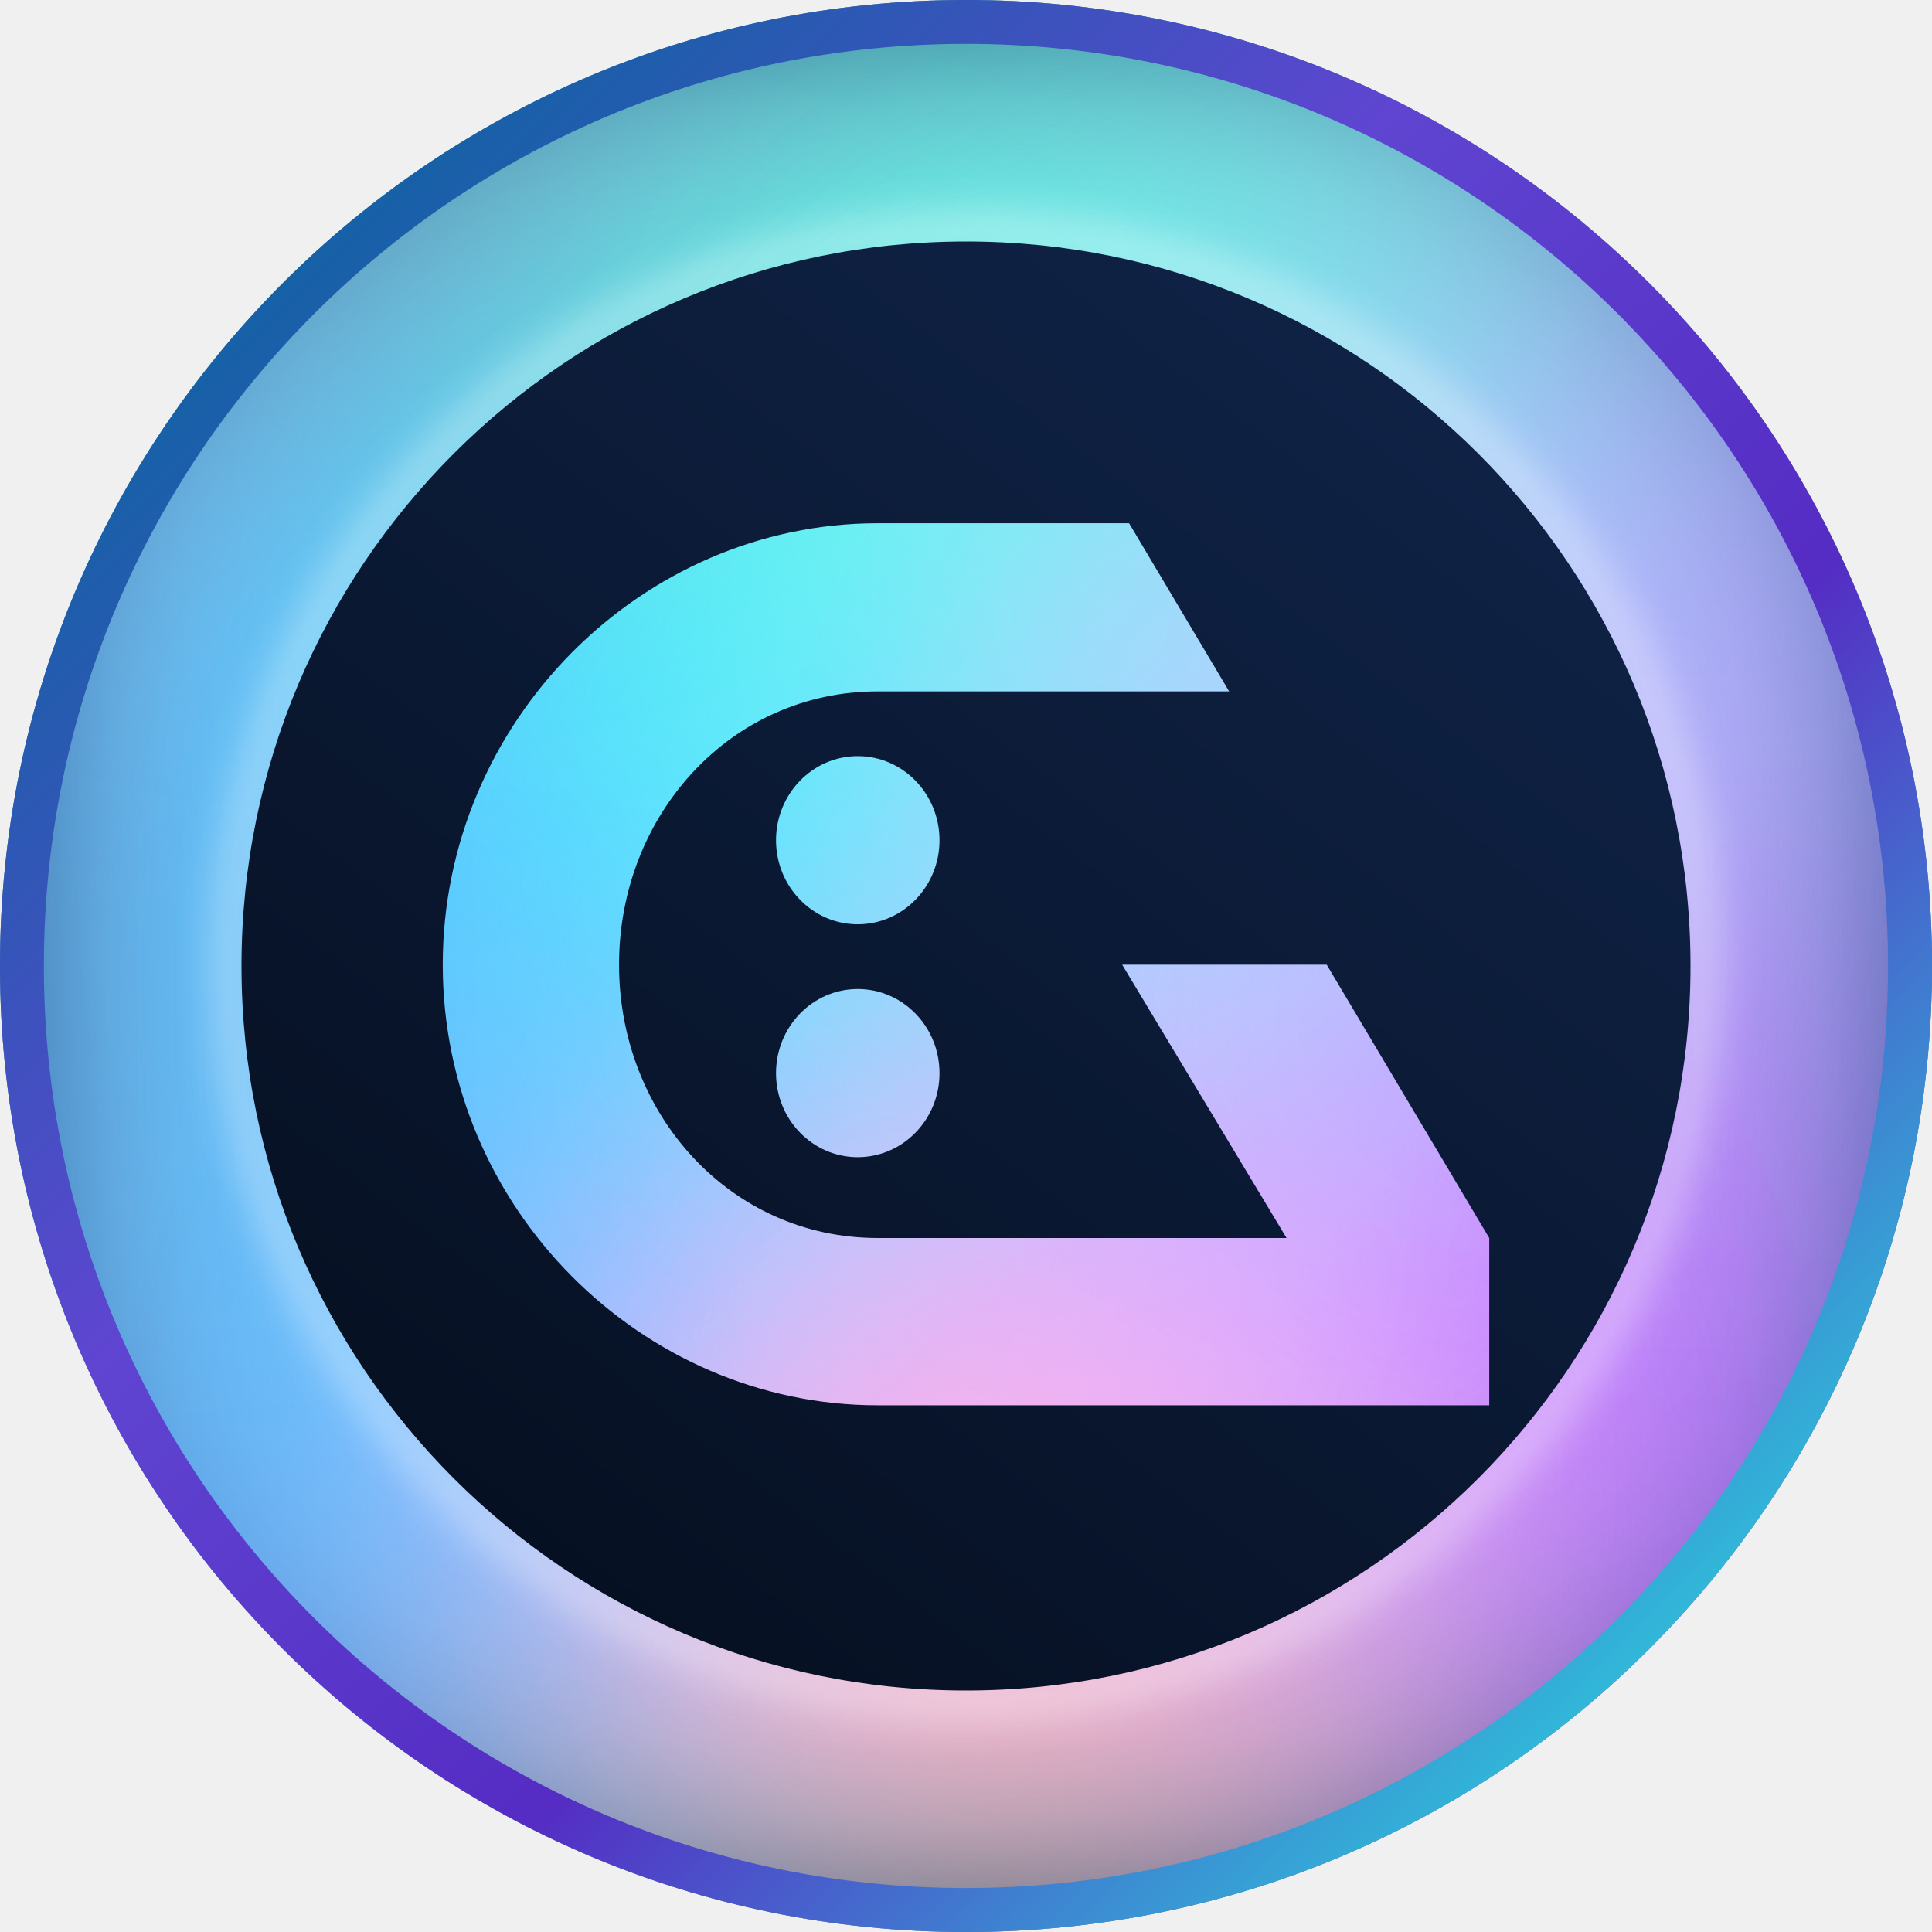
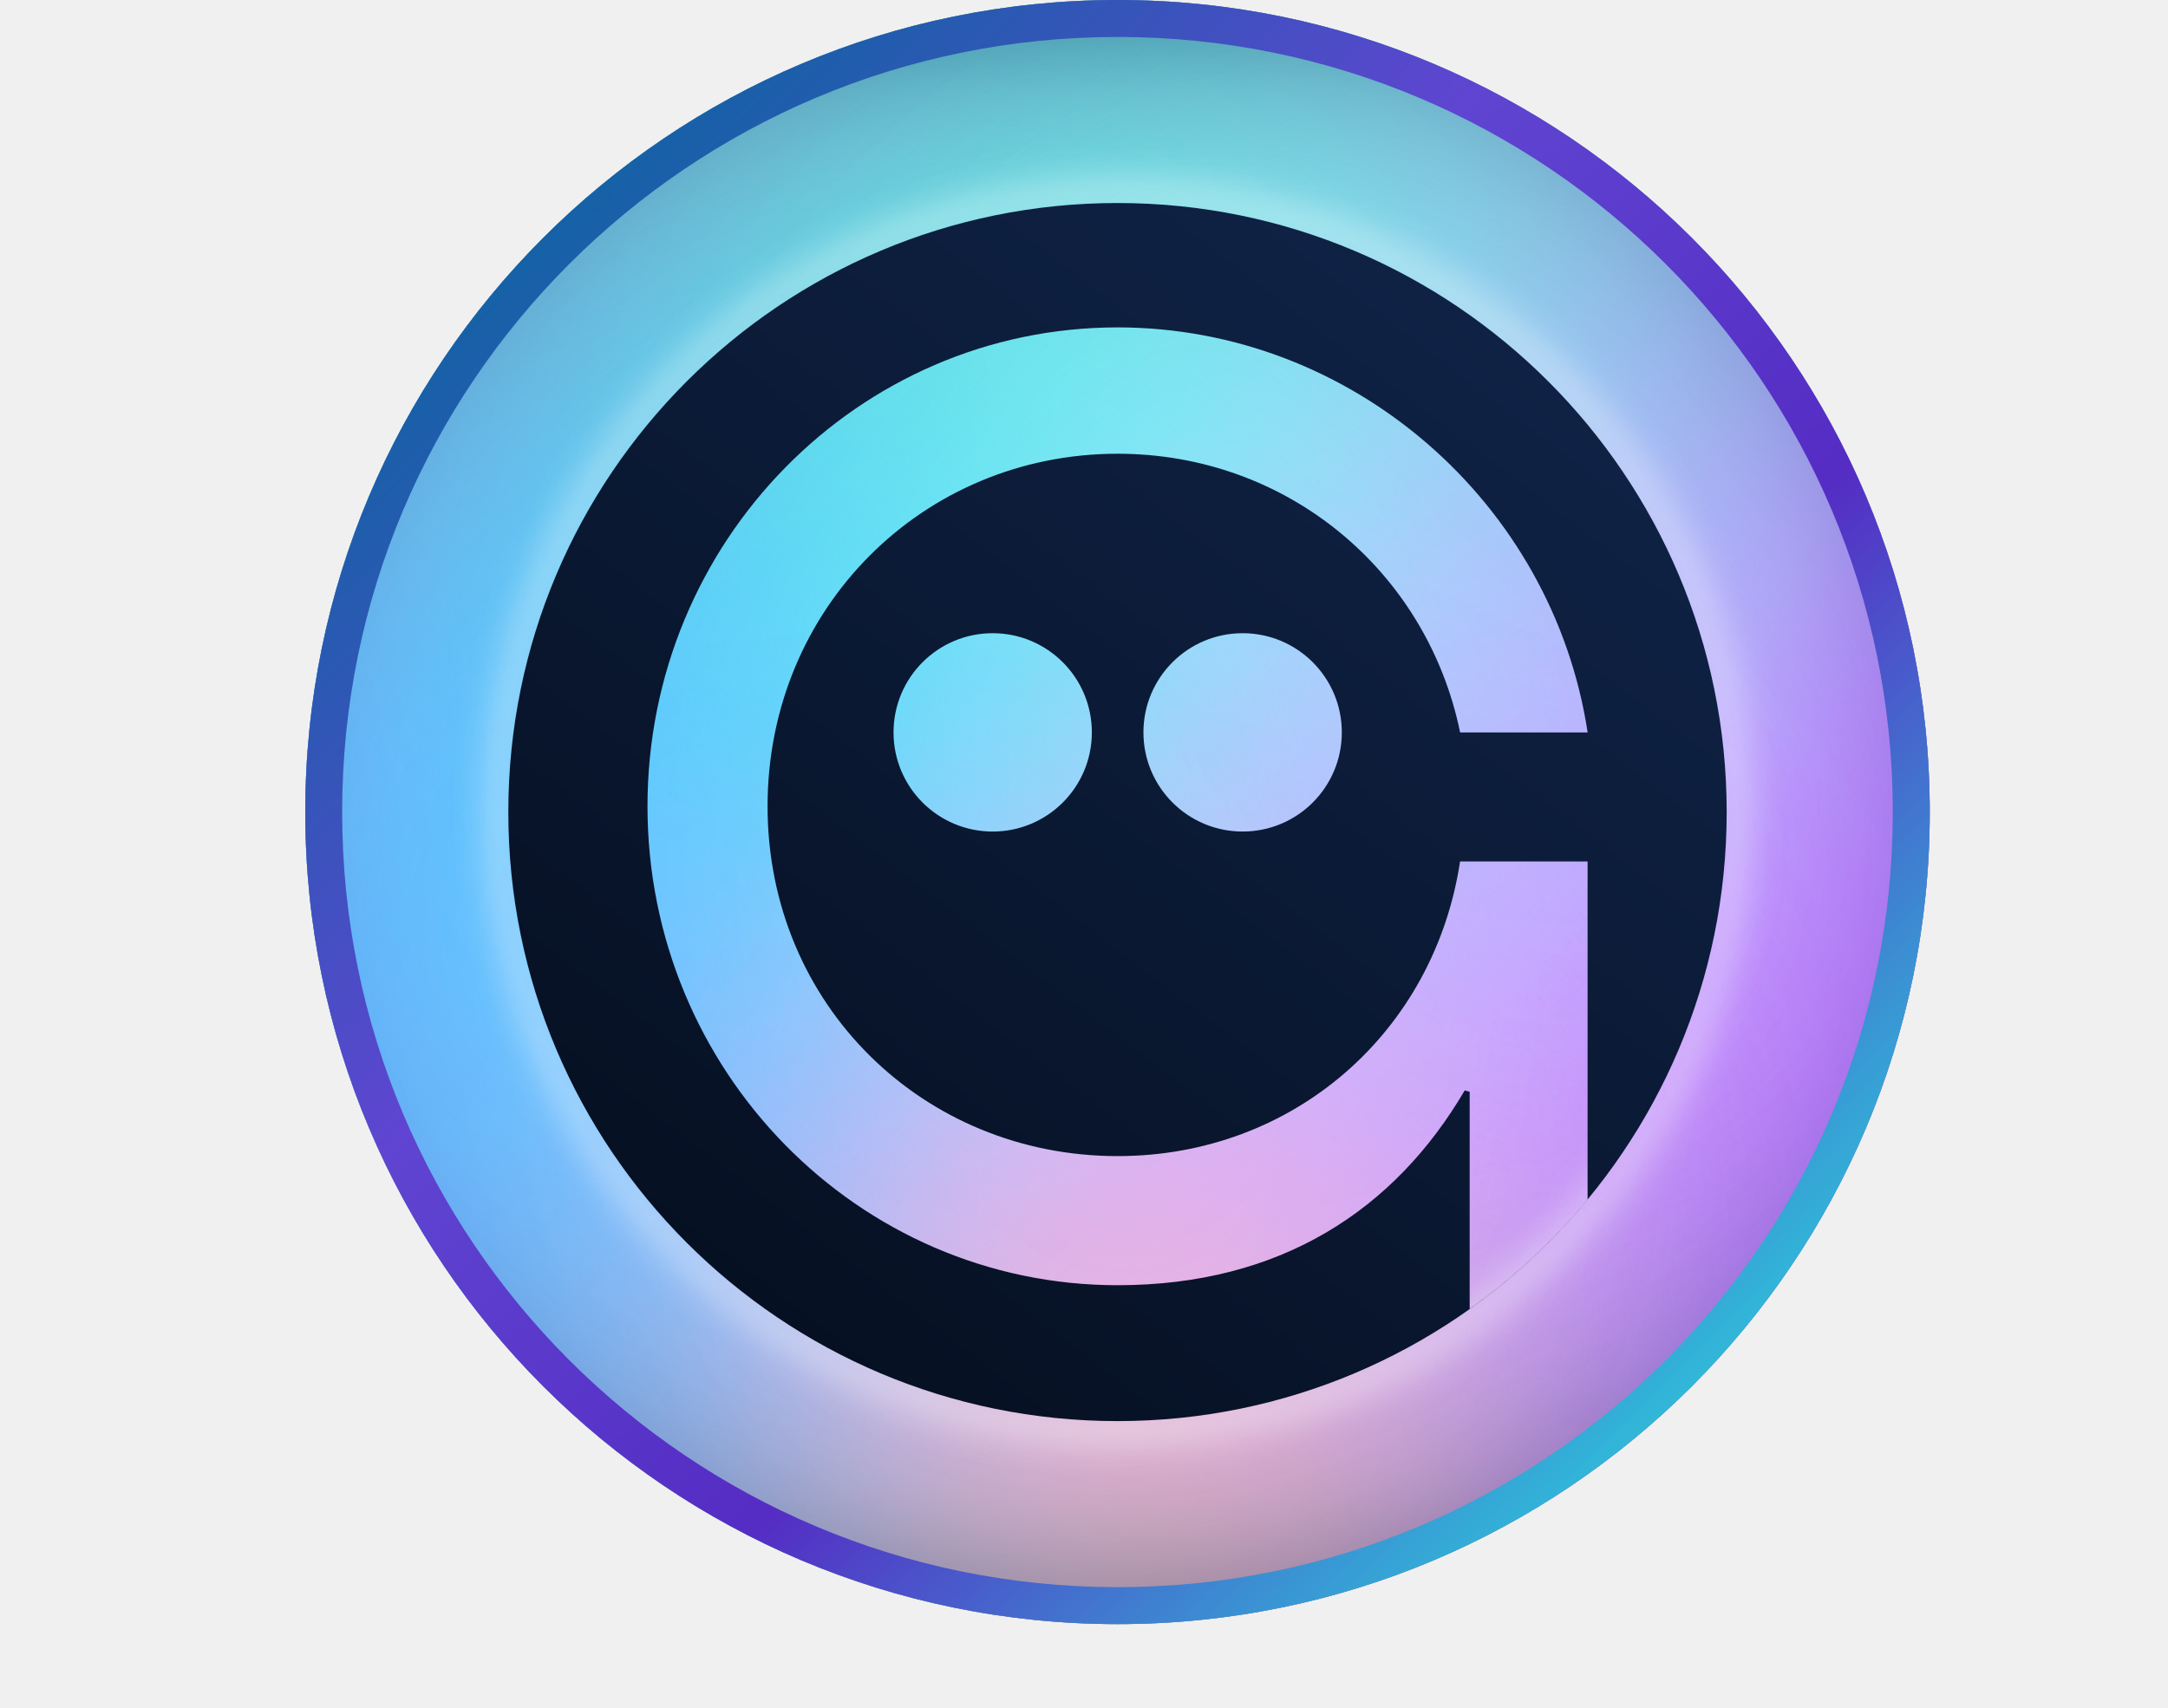
- <svg xmlns="http://www.w3.org/2000/svg" width="24" height="24" viewBox="0 0 24 24" fill="none">
+ <svg xmlns="http://www.w3.org/2000/svg" fill="none" viewBox="-4.51 0 32.03 25.23">
  <path d="M24 12C24 18.628 18.627 24 12 24C5.373 24 0 18.628 0 12C0 5.373 5.373 0 12 0C18.627 0 24 5.373 24 12Z" fill="#225B83" />
-   <mask id="mask0_14849_13998" style="mask-type:alpha" maskUnits="userSpaceOnUse" x="0" y="0" width="24" height="25">
+   <mask id="mask0_14896_14080" style="mask-type:alpha" maskUnits="userSpaceOnUse" x="0" y="0" width="24" height="24">
    <path d="M24 12C24 18.628 18.627 24 12 24C5.373 24 0 18.628 0 12C0 5.373 5.373 0 12 0C18.627 0 24 5.373 24 12Z" fill="#225B83" />
  </mask>
-   <g mask="url(#mask0_14849_13998)">
-     <g filter="url(#filter0_f_14849_13998)">
-       <path d="M20.43 9.904C19.098 13.723 14.931 15.742 11.124 14.413C7.317 13.084 5.312 8.912 6.644 5.093C7.977 1.274 12.144 -0.745 15.951 0.584C19.758 1.913 21.763 6.086 20.43 9.904Z" fill="#5CFFCE" />
+   <g mask="url(#mask0_14896_14080)">
+     <g filter="url(#filter0_f_14896_14080)">
+       <path d="M20.429 9.905C19.097 13.723 14.93 15.742 11.123 14.413C7.316 13.084 5.311 8.912 6.643 5.093C7.976 1.274 12.143 -0.744 15.95 0.584C19.757 1.913 21.762 6.086 20.429 9.905Z" fill="#5CFFCE" />
    </g>
-     <g style="mix-blend-mode:hard-light" filter="url(#filter1_f_14849_13998)">
-       <path d="M27.011 15.687C25.382 20.352 20.294 22.819 15.645 21.196C10.996 19.574 8.547 14.476 10.176 9.811C11.804 5.146 16.893 2.679 21.541 4.302C26.19 5.924 28.639 11.021 27.011 15.687Z" fill="#C15CFF" />
+     <g style="mix-blend-mode:hard-light" filter="url(#filter1_f_14896_14080)">
+       <path d="M27.009 15.687C25.381 20.352 20.293 22.819 15.644 21.196C10.995 19.574 8.547 14.476 10.175 9.811C11.803 5.146 16.892 2.679 21.54 4.302C26.189 5.924 28.638 11.021 27.009 15.687Z" fill="#C15CFF" />
    </g>
-     <g style="mix-blend-mode:overlay" filter="url(#filter2_f_14849_13998)">
-       <path d="M12.856 16.688C11.23 21.346 6.137 23.803 1.479 22.178C-3.179 20.552 -5.636 15.459 -4.011 10.801C-2.385 6.143 2.708 3.685 7.366 5.311C12.024 6.937 14.482 12.03 12.856 16.688Z" fill="#5C9DFF" />
+     <g style="mix-blend-mode:overlay" filter="url(#filter2_f_14896_14080)">
+       <path d="M12.855 16.688C11.229 21.346 6.136 23.803 1.478 22.178C-3.179 20.552 -5.637 15.459 -4.012 10.801C-2.386 6.143 2.707 3.685 7.365 5.311C12.023 6.937 14.481 12.03 12.855 16.688Z" fill="#5C9DFF" />
    </g>
-     <g style="mix-blend-mode:lighten" filter="url(#filter3_f_14849_13998)">
-       <path d="M17.379 21.553C16.377 24.425 13.21 25.931 10.305 24.918C7.401 23.904 5.859 20.754 6.861 17.882C7.863 15.01 11.03 13.504 13.935 14.518C16.839 15.531 18.381 18.681 17.379 21.553Z" fill="#FF8F50" />
+     <g style="mix-blend-mode:lighten" filter="url(#filter3_f_14896_14080)">
+       <path d="M17.378 21.553C16.376 24.425 13.209 25.931 10.304 24.918C7.4 23.904 5.858 20.754 6.86 17.882C7.862 15.01 11.029 13.504 13.934 14.518C16.838 15.531 18.38 18.681 17.378 21.553Z" fill="#FF8F50" />
    </g>
-     <g style="mix-blend-mode:overlay" filter="url(#filter4_f_14849_13998)">
-       <path fill-rule="evenodd" clip-rule="evenodd" d="M6.657 22.552C9.26 22.552 11.37 20.441 11.37 17.838C11.37 15.235 9.26 13.125 6.657 13.125C4.054 13.125 1.943 15.235 1.943 17.838C1.943 20.441 4.054 22.552 6.657 22.552ZM6.657 22.586C9.279 22.586 11.404 20.46 11.404 17.838C11.404 15.216 9.279 13.091 6.657 13.091C4.035 13.091 1.909 15.216 1.909 17.838C1.909 20.46 4.035 22.586 6.657 22.586Z" fill="white" />
-       <path fill-rule="evenodd" clip-rule="evenodd" d="M12.329 23.397C16.785 23.397 20.397 19.785 20.397 15.329C20.397 10.874 16.785 7.262 12.329 7.262C7.874 7.262 4.262 10.874 4.262 15.329C4.262 19.785 7.874 23.397 12.329 23.397ZM12.329 23.431C16.804 23.431 20.431 19.804 20.431 15.329C20.431 10.855 16.804 7.227 12.329 7.227C7.855 7.227 4.228 10.855 4.228 15.329C4.228 19.804 7.855 23.431 12.329 23.431Z" fill="white" />
-       <g style="mix-blend-mode:color-dodge" filter="url(#filter5_dd_14849_13998)">
-         <path d="M24 12C24 18.628 18.627 24 12 24C5.373 24 0 18.628 0 12C0 5.373 5.373 0 12 0C18.627 0 24 5.373 24 12Z" fill="#80CEFA" fill-opacity="0.5" />
+     <g style="mix-blend-mode:overlay" filter="url(#filter4_f_14896_14080)">
+       <path fill-rule="evenodd" clip-rule="evenodd" d="M6.656 22.552C9.259 22.552 11.369 20.441 11.369 17.838C11.369 15.235 9.259 13.125 6.656 13.125C4.053 13.125 1.942 15.235 1.942 17.838C1.942 20.441 4.053 22.552 6.656 22.552ZM6.656 22.586C9.277 22.586 11.403 20.46 11.403 17.838C11.403 15.216 9.277 13.091 6.656 13.091C4.034 13.091 1.908 15.216 1.908 17.838C1.908 20.46 4.034 22.586 6.656 22.586Z" fill="white" />
+       <path fill-rule="evenodd" clip-rule="evenodd" d="M12.327 23.397C16.783 23.397 20.395 19.785 20.395 15.329C20.395 10.874 16.783 7.262 12.327 7.262C7.872 7.262 4.26 10.874 4.26 15.329C4.26 19.785 7.872 23.397 12.327 23.397ZM12.327 23.431C16.802 23.431 20.429 19.804 20.429 15.329C20.429 10.855 16.802 7.228 12.327 7.228C7.853 7.228 4.226 10.855 4.226 15.329C4.226 19.804 7.853 23.431 12.327 23.431Z" fill="white" />
+       <g style="mix-blend-mode:color-dodge" filter="url(#filter5_dd_14896_14080)">
+         <path d="M23.999 12C23.999 18.628 18.626 24 11.999 24C5.372 24 -0.001 18.628 -0.001 12C-0.001 5.373 5.372 0 11.999 0C18.626 0 23.999 5.373 23.999 12Z" fill="#80CEFA" fill-opacity="0.5" />
      </g>
-       <g style="mix-blend-mode:color-dodge" filter="url(#filter6_dd_14849_13998)">
-         <path fill-rule="evenodd" clip-rule="evenodd" d="M12 23.966C18.608 23.966 23.966 18.609 23.966 12C23.966 5.392 18.608 0.034 12 0.034C5.391 0.034 0.034 5.392 0.034 12C0.034 18.609 5.391 23.966 12 23.966ZM12 24C18.627 24 24 18.628 24 12C24 5.373 18.627 0 12 0C5.373 0 0 5.373 0 12C0 18.628 5.373 24 12 24Z" fill="white" />
+       <g style="mix-blend-mode:color-dodge" filter="url(#filter6_dd_14896_14080)">
+         <path fill-rule="evenodd" clip-rule="evenodd" d="M11.999 23.966C18.607 23.966 23.965 18.609 23.965 12C23.965 5.392 18.607 0.035 11.999 0.035C5.39 0.035 0.033 5.392 0.033 12C0.033 18.609 5.39 23.966 11.999 23.966ZM11.999 24C18.626 24 23.999 18.628 23.999 12C23.999 5.373 18.626 0 11.999 0C5.372 0 -0.001 5.373 -0.001 12C-0.001 18.628 5.372 24 11.999 24Z" fill="white" />
      </g>
-       <path fill-rule="evenodd" clip-rule="evenodd" d="M8.12 21.079C12.586 21.079 16.206 17.459 16.206 12.993C16.206 8.527 12.586 4.907 8.12 4.907C3.654 4.907 0.034 8.527 0.034 12.993C0.034 17.459 3.654 21.079 8.12 21.079ZM8.12 21.113C12.605 21.113 16.24 17.477 16.24 12.993C16.24 8.508 12.605 4.873 8.12 4.873C3.635 4.873 0 8.508 0 12.993C0 17.477 3.635 21.113 8.12 21.113Z" fill="white" />
+       <path fill-rule="evenodd" clip-rule="evenodd" d="M8.119 21.079C12.585 21.079 16.205 17.459 16.205 12.993C16.205 8.527 12.585 4.907 8.119 4.907C3.653 4.907 0.033 8.527 0.033 12.993C0.033 17.459 3.653 21.079 8.119 21.079ZM8.119 21.113C12.604 21.113 16.239 17.478 16.239 12.993C16.239 8.508 12.604 4.873 8.119 4.873C3.634 4.873 -0.001 8.508 -0.001 12.993C-0.001 17.478 3.634 21.113 8.119 21.113Z" fill="white" />
    </g>
  </g>
-   <path fill-rule="evenodd" clip-rule="evenodd" d="M24 12C24 18.627 18.627 24 12 24C5.373 24 0 18.627 0 12C0 5.373 5.373 0 12 0C18.627 0 24 5.373 24 12ZM12 23.454C18.326 23.454 23.454 18.326 23.454 12C23.454 5.674 18.326 0.545 12 0.545C5.674 0.545 0.545 5.674 0.545 12C0.545 18.326 5.674 23.454 12 23.454Z" fill="url(#paint0_linear_14849_13998)" />
-   <g opacity="0.7" filter="url(#filter7_f_14849_13998)">
-     <path fill-rule="evenodd" clip-rule="evenodd" d="M12 20.989C16.965 20.989 20.989 16.965 20.989 12C20.989 7.035 16.965 3.011 12 3.011C7.035 3.011 3.011 7.035 3.011 12C3.011 16.965 7.035 20.989 12 20.989ZM12 21.25C17.109 21.25 21.25 17.109 21.25 12C21.25 6.891 17.109 2.75 12 2.75C6.891 2.75 2.75 6.891 2.75 12C2.75 17.109 6.891 21.25 12 21.25Z" fill="white" />
+   <path fill-rule="evenodd" clip-rule="evenodd" d="M24 12C24 18.627 18.627 24 12 24C5.373 24 0 18.627 0 12C0 5.373 5.373 0 12 0C18.627 0 24 5.373 24 12ZM12 23.454C18.326 23.454 23.454 18.326 23.454 12C23.454 5.674 18.326 0.546 12 0.546C5.674 0.546 0.545 5.674 0.545 12C0.545 18.326 5.674 23.454 12 23.454Z" fill="url(#paint0_linear_14896_14080)" />
+   <g opacity="0.7" filter="url(#filter7_f_14896_14080)">
+     <path fill-rule="evenodd" clip-rule="evenodd" d="M12 20.989C16.965 20.989 20.989 16.965 20.989 12C20.989 7.035 16.965 3.011 12 3.011C7.035 3.011 3.011 7.035 3.011 12C3.011 16.965 7.035 20.989 12 20.989ZM12 21.25C17.108 21.25 21.25 17.109 21.25 12C21.25 6.891 17.108 2.75 12 2.75C6.891 2.75 2.75 6.891 2.75 12C2.75 17.109 6.891 21.25 12 21.25Z" fill="white" />
  </g>
-   <path fill-rule="evenodd" clip-rule="evenodd" d="M12 21C16.971 21 21 16.971 21 12C21 7.029 16.971 3 12 3C7.029 3 3 7.029 3 12C3 16.971 7.029 21 12 21ZM16.481 11.984L18.5 15.379V17.457H10.902C7.971 17.457 5.5 15.005 5.5 11.984C5.5 8.963 7.969 6.5 10.902 6.5H14.026L15.269 8.589H10.902C9.072 8.589 7.69 10.127 7.69 11.984C7.69 13.841 9.071 15.379 10.902 15.379H15.982L13.94 11.984H16.481ZM10.655 11.482C11.216 11.482 11.671 11.014 11.671 10.438C11.671 9.861 11.216 9.393 10.655 9.393C10.095 9.393 9.64 9.861 9.64 10.438C9.64 11.014 10.095 11.482 10.655 11.482ZM11.671 13.331C11.671 13.908 11.216 14.375 10.655 14.375C10.095 14.375 9.64 13.908 9.64 13.331C9.64 12.754 10.095 12.286 10.655 12.286C11.216 12.286 11.671 12.754 11.671 13.331Z" fill="url(#paint1_linear_14849_13998)" />
+   <path fill-rule="evenodd" clip-rule="evenodd" d="M12 21C16.971 21 21 16.971 21 12C21 7.029 16.971 3 12 3C7.029 3 3 7.029 3 12C3 16.971 7.029 21 12 21ZM10.156 12.288C9.346 12.288 8.691 11.632 8.691 10.823C8.691 10.013 9.346 9.357 10.156 9.357C10.965 9.357 11.621 10.013 11.621 10.823C11.621 11.632 10.965 12.288 10.156 12.288ZM12.383 10.823C12.383 11.632 13.039 12.288 13.849 12.288C14.658 12.288 15.314 11.632 15.314 10.823C15.314 10.013 14.658 9.357 13.849 9.357C13.039 9.357 12.383 10.013 12.383 10.823ZM18.945 12.73V17.723C18.439 18.336 17.853 18.881 17.203 19.342V16.133C17.191 16.129 17.178 16.126 17.164 16.123C17.153 16.12 17.142 16.117 17.13 16.113C16.098 17.874 14.415 18.992 12.001 18.992C8.165 18.992 5.056 15.822 5.056 11.915C5.056 8.007 8.165 4.838 12.001 4.838C15.472 4.838 18.43 7.434 18.946 10.824H17.062C16.572 8.439 14.507 6.705 12.001 6.705C9.127 6.705 6.83 8.987 6.83 11.915C6.83 14.844 9.127 17.084 12.001 17.084C14.602 17.084 16.68 15.249 17.061 12.73H18.945Z" fill="url(#paint1_linear_14896_14080)" />
  <defs>
-     <filter id="filter0_f_14849_13998" x="-4.659" y="-10.716" width="36.394" height="36.43" filterUnits="userSpaceOnUse" color-interpolation-filters="sRGB">
+     <filter id="filter0_f_14896_14080" x="-4.66" y="-10.716" width="36.394" height="36.429" filterUnits="userSpaceOnUse" color-interpolation-filters="sRGB">
      <feFlood flood-opacity="0" result="BackgroundImageFix" />
      <feBlend mode="normal" in="SourceGraphic" in2="BackgroundImageFix" result="shape" />
-       <feGaussianBlur stdDeviation="5.446" result="effect1_foregroundBlur_14849_13998" />
+       <feGaussianBlur stdDeviation="5.446" result="effect1_foregroundBlur_14896_14080" />
    </filter>
-     <filter id="filter1_f_14849_13998" x="1.546" y="-4.322" width="34.094" height="34.143" filterUnits="userSpaceOnUse" color-interpolation-filters="sRGB">
+     <filter id="filter1_f_14896_14080" x="1.546" y="-4.322" width="34.093" height="34.142" filterUnits="userSpaceOnUse" color-interpolation-filters="sRGB">
      <feFlood flood-opacity="0" result="BackgroundImageFix" />
      <feBlend mode="normal" in="SourceGraphic" in2="BackgroundImageFix" result="shape" />
-       <feGaussianBlur stdDeviation="4.063" result="effect1_foregroundBlur_14849_13998" />
+       <feGaussianBlur stdDeviation="4.063" result="effect1_foregroundBlur_14896_14080" />
    </filter>
-     <filter id="filter2_f_14849_13998" x="-12.184" y="-2.862" width="33.213" height="33.214" filterUnits="userSpaceOnUse" color-interpolation-filters="sRGB">
+     <filter id="filter2_f_14896_14080" x="-12.185" y="-2.862" width="33.213" height="33.214" filterUnits="userSpaceOnUse" color-interpolation-filters="sRGB">
      <feFlood flood-opacity="0" result="BackgroundImageFix" />
      <feBlend mode="normal" in="SourceGraphic" in2="BackgroundImageFix" result="shape" />
-       <feGaussianBlur stdDeviation="3.836" result="effect1_foregroundBlur_14849_13998" />
+       <feGaussianBlur stdDeviation="3.836" result="effect1_foregroundBlur_14896_14080" />
    </filter>
-     <filter id="filter3_f_14849_13998" x="-2.496" y="5.151" width="29.231" height="29.133" filterUnits="userSpaceOnUse" color-interpolation-filters="sRGB">
+     <filter id="filter3_f_14896_14080" x="-2.497" y="5.151" width="29.23" height="29.133" filterUnits="userSpaceOnUse" color-interpolation-filters="sRGB">
      <feFlood flood-opacity="0" result="BackgroundImageFix" />
      <feBlend mode="normal" in="SourceGraphic" in2="BackgroundImageFix" result="shape" />
-       <feGaussianBlur stdDeviation="4.525" result="effect1_foregroundBlur_14849_13998" />
+       <feGaussianBlur stdDeviation="4.525" result="effect1_foregroundBlur_14896_14080" />
    </filter>
-     <filter id="filter4_f_14849_13998" x="-2.875" y="-2.875" width="29.751" height="29.751" filterUnits="userSpaceOnUse" color-interpolation-filters="sRGB">
+     <filter id="filter4_f_14896_14080" x="-2.876" y="-2.875" width="29.751" height="29.75" filterUnits="userSpaceOnUse" color-interpolation-filters="sRGB">
      <feFlood flood-opacity="0" result="BackgroundImageFix" />
      <feBlend mode="normal" in="SourceGraphic" in2="BackgroundImageFix" result="shape" />
-       <feGaussianBlur stdDeviation="1.438" result="effect1_foregroundBlur_14849_13998" />
+       <feGaussianBlur stdDeviation="1.438" result="effect1_foregroundBlur_14896_14080" />
    </filter>
-     <filter id="filter5_dd_14849_13998" x="-1.575" y="-1.677" width="27.629" height="28.177" filterUnits="userSpaceOnUse" color-interpolation-filters="sRGB">
+     <filter id="filter5_dd_14896_14080" x="-1.576" y="-1.677" width="27.629" height="28.177" filterUnits="userSpaceOnUse" color-interpolation-filters="sRGB">
      <feFlood flood-opacity="0" result="BackgroundImageFix" />
      <feColorMatrix in="SourceAlpha" type="matrix" values="0 0 0 0 0 0 0 0 0 0 0 0 0 0 0 0 0 0 127 0" result="hardAlpha" />
      <feOffset dx="-0.411" dy="-0.514" />
      <feGaussianBlur stdDeviation="0.582" />
      <feColorMatrix type="matrix" values="0 0 0 0 1 0 0 0 0 1 0 0 0 0 1 0 0 0 0.4 0" />
-       <feBlend mode="normal" in2="BackgroundImageFix" result="effect1_dropShadow_14849_13998" />
+       <feBlend mode="normal" in2="BackgroundImageFix" result="effect1_dropShadow_14896_14080" />
      <feColorMatrix in="SourceAlpha" type="matrix" values="0 0 0 0 0 0 0 0 0 0 0 0 0 0 0 0 0 0 127 0" result="hardAlpha" />
      <feOffset dx="0.445" dy="0.89" />
      <feGaussianBlur stdDeviation="0.805" />
      <feColorMatrix type="matrix" values="0 0 0 0 0 0 0 0 0 0 0 0 0 0 0 0 0 0 0.25 0" />
-       <feBlend mode="normal" in2="effect1_dropShadow_14849_13998" result="effect2_dropShadow_14849_13998" />
-       <feBlend mode="normal" in="SourceGraphic" in2="effect2_dropShadow_14849_13998" result="shape" />
+       <feBlend mode="normal" in2="effect1_dropShadow_14896_14080" result="effect2_dropShadow_14896_14080" />
+       <feBlend mode="normal" in="SourceGraphic" in2="effect2_dropShadow_14896_14080" result="shape" />
    </filter>
-     <filter id="filter6_dd_14849_13998" x="-1.575" y="-1.677" width="27.629" height="28.177" filterUnits="userSpaceOnUse" color-interpolation-filters="sRGB">
+     <filter id="filter6_dd_14896_14080" x="-1.576" y="-1.677" width="27.629" height="28.177" filterUnits="userSpaceOnUse" color-interpolation-filters="sRGB">
      <feFlood flood-opacity="0" result="BackgroundImageFix" />
      <feColorMatrix in="SourceAlpha" type="matrix" values="0 0 0 0 0 0 0 0 0 0 0 0 0 0 0 0 0 0 127 0" result="hardAlpha" />
      <feOffset dx="-0.411" dy="-0.514" />
      <feGaussianBlur stdDeviation="0.582" />
      <feColorMatrix type="matrix" values="0 0 0 0 1 0 0 0 0 1 0 0 0 0 1 0 0 0 0.4 0" />
-       <feBlend mode="normal" in2="BackgroundImageFix" result="effect1_dropShadow_14849_13998" />
+       <feBlend mode="normal" in2="BackgroundImageFix" result="effect1_dropShadow_14896_14080" />
      <feColorMatrix in="SourceAlpha" type="matrix" values="0 0 0 0 0 0 0 0 0 0 0 0 0 0 0 0 0 0 127 0" result="hardAlpha" />
      <feOffset dx="0.445" dy="0.89" />
      <feGaussianBlur stdDeviation="0.805" />
      <feColorMatrix type="matrix" values="0 0 0 0 0 0 0 0 0 0 0 0 0 0 0 0 0 0 0.25 0" />
-       <feBlend mode="normal" in2="effect1_dropShadow_14849_13998" result="effect2_dropShadow_14849_13998" />
-       <feBlend mode="normal" in="SourceGraphic" in2="effect2_dropShadow_14849_13998" result="shape" />
+       <feBlend mode="normal" in2="effect1_dropShadow_14896_14080" result="effect2_dropShadow_14896_14080" />
+       <feBlend mode="normal" in="SourceGraphic" in2="effect2_dropShadow_14896_14080" result="shape" />
    </filter>
-     <filter id="filter7_f_14849_13998" x="2.205" y="2.205" width="19.591" height="19.591" filterUnits="userSpaceOnUse" color-interpolation-filters="sRGB">
+     <filter id="filter7_f_14896_14080" x="2.205" y="2.205" width="19.591" height="19.591" filterUnits="userSpaceOnUse" color-interpolation-filters="sRGB">
      <feFlood flood-opacity="0" result="BackgroundImageFix" />
      <feBlend mode="normal" in="SourceGraphic" in2="BackgroundImageFix" result="shape" />
-       <feGaussianBlur stdDeviation="0.273" result="effect1_foregroundBlur_14849_13998" />
+       <feGaussianBlur stdDeviation="0.273" result="effect1_foregroundBlur_14896_14080" />
    </filter>
-     <linearGradient id="paint0_linear_14849_13998" x1="20.852" y1="20.353" x2="3.853" y2="2.853" gradientUnits="userSpaceOnUse">
+     <linearGradient id="paint0_linear_14896_14080" x1="20.852" y1="20.353" x2="3.853" y2="2.853" gradientUnits="userSpaceOnUse">
      <stop stop-color="#30BAD9" />
      <stop offset="0.34" stop-color="#552CC4" />
      <stop offset="0.662" stop-color="#5F45D1" />
      <stop offset="1" stop-color="#1362A5" />
    </linearGradient>
-     <linearGradient id="paint1_linear_14849_13998" x1="17" y1="4.5" x2="6" y2="19" gradientUnits="userSpaceOnUse">
+     <linearGradient id="paint1_linear_14896_14080" x1="17" y1="4.5" x2="6" y2="19" gradientUnits="userSpaceOnUse">
      <stop stop-color="#0F2245" />
      <stop offset="1" stop-color="#061022" />
    </linearGradient>
  </defs>
</svg>
